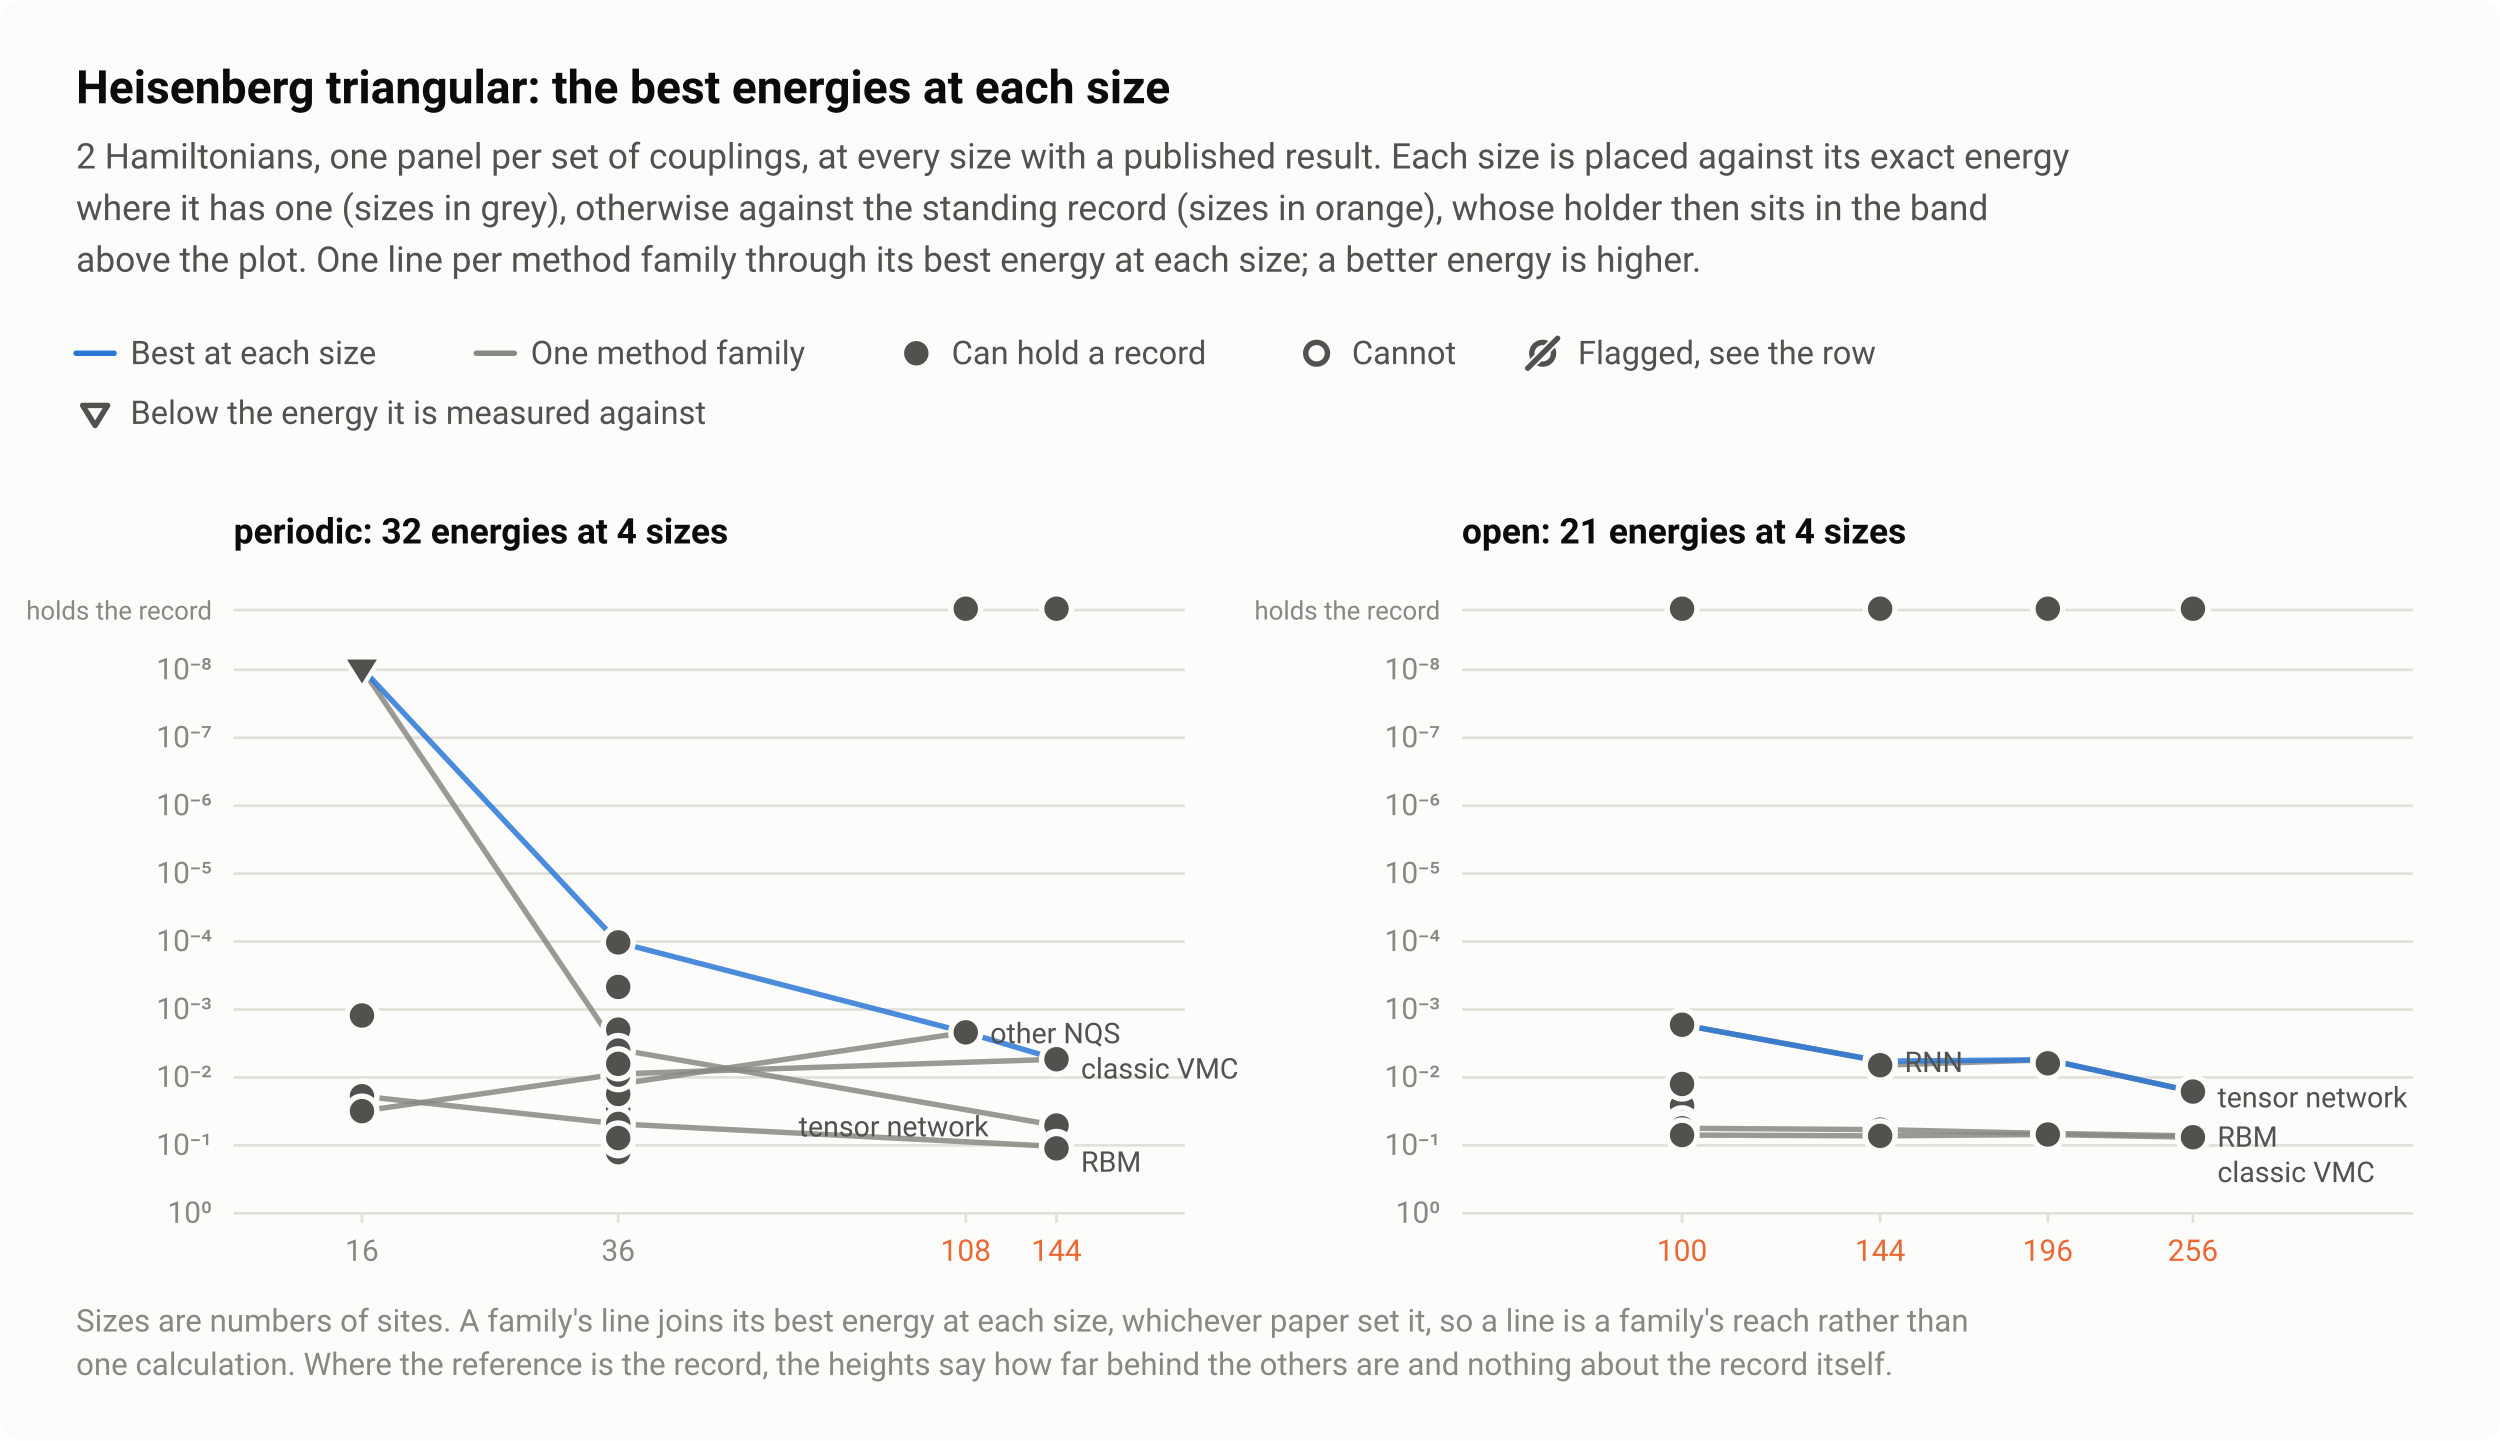
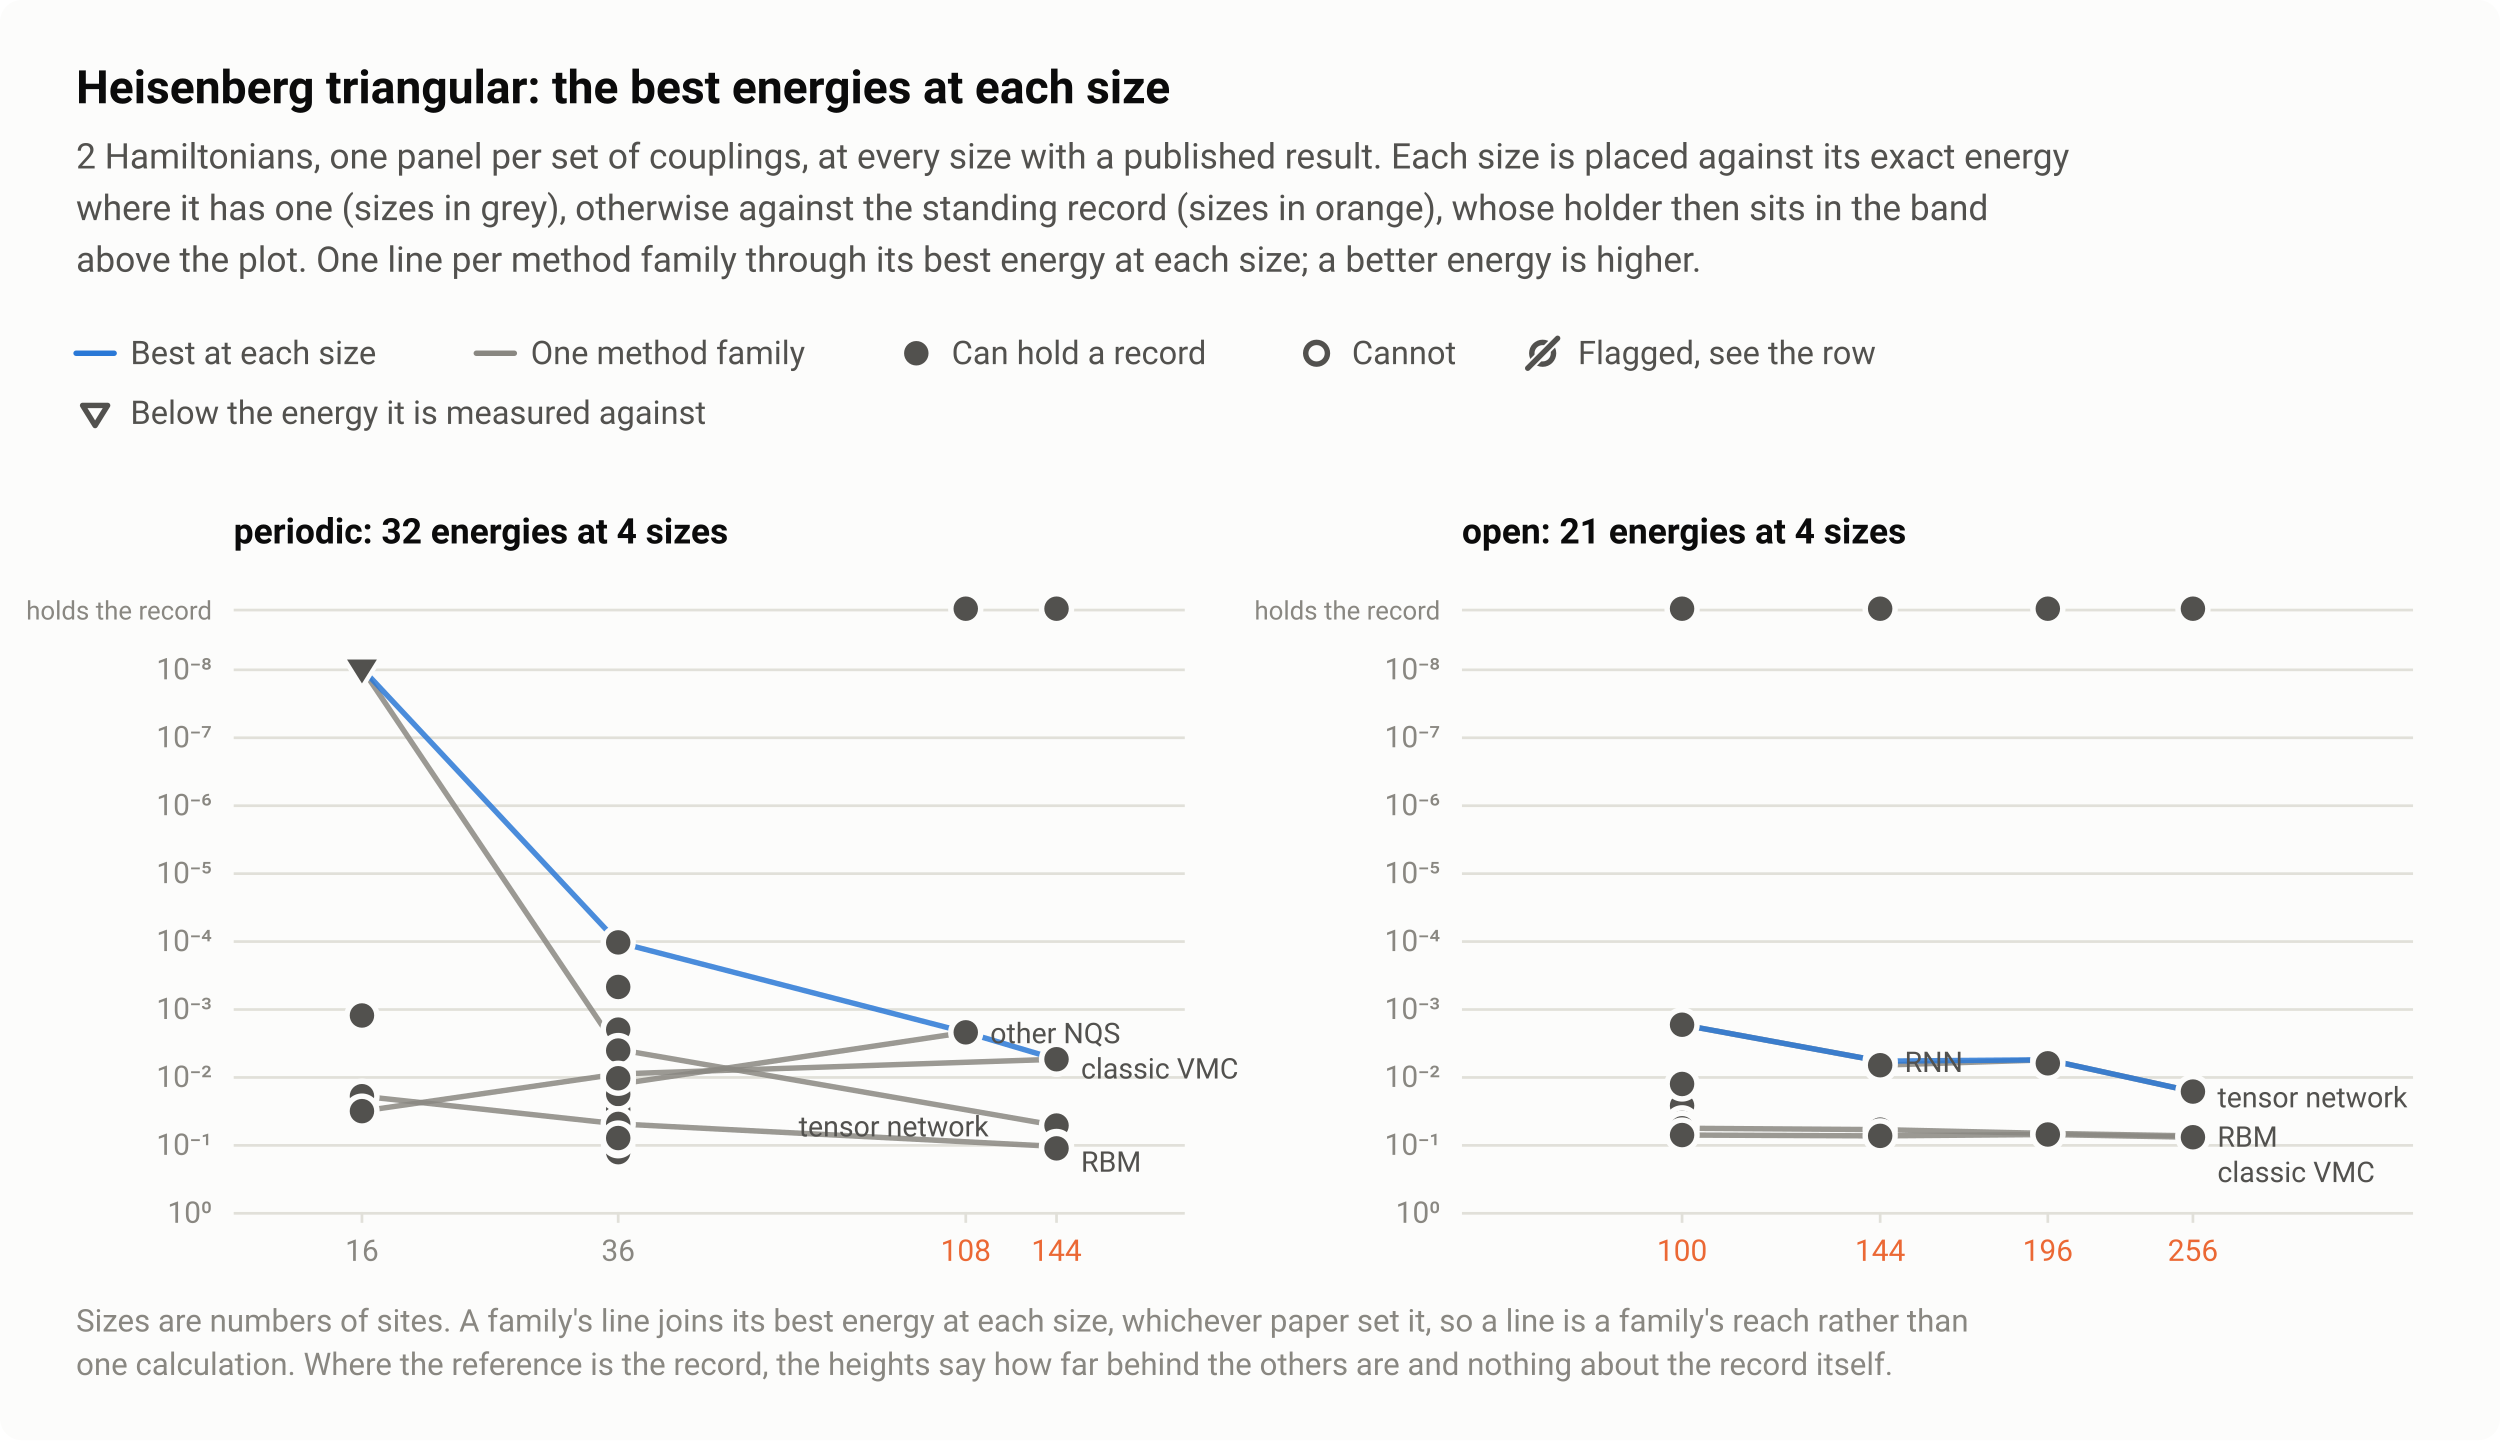
<svg xmlns="http://www.w3.org/2000/svg" width="920" height="530" viewBox="0 0 920 530" role="img" aria-labelledby="title desc">
  <style>text{font-family:system-ui,-apple-system,"Segoe UI",Roboto,"Helvetica Neue",Arial,sans-serif}</style>
  <rect width="920" height="530" rx="8" fill="#fcfcfb" />
  <text x="28" y="38" font-size="17" fill="#0b0b0b" font-weight="600">Heisenberg triangular: the best energies at each size</text>
  <text x="28" y="62" font-size="13" fill="#52514e">2 Hamiltonians, one panel per set of couplings, at every size with a published result. Each size is placed against its exact energy</text>
  <text x="28" y="81" font-size="13" fill="#52514e">where it has one (sizes in grey), otherwise against the standing record (sizes in orange), whose holder then sits in the band</text>
  <text x="28" y="100" font-size="13" fill="#52514e">above the plot. One line per method family through its best energy at each size; a better energy is higher.</text>
  <path d="M28 130H42" stroke="#2a78d6" stroke-width="2" stroke-linecap="round" />
  <text x="48" y="134" font-size="12" fill="#52514e">Best at each size</text>
  <path d="M175.28 130H189.28" stroke="#898781" stroke-width="2" stroke-linecap="round" />
  <text x="195.3" y="134" font-size="12" fill="#52514e">One method family</text>
  <circle cx="337.2" cy="130" r="6.5" fill="#fcfcfb" />
  <circle cx="337.2" cy="130" r="4.5" fill="#52514e" />
  <text x="350.2" y="134" font-size="12" fill="#52514e">Can hold a record</text>
  <circle cx="484.5" cy="130" r="6.5" fill="#fcfcfb" />
  <circle cx="484.5" cy="130" r="4" fill="#fcfcfb" stroke="#52514e" stroke-width="2" />
  <text x="497.5" y="134" font-size="12" fill="#52514e">Cannot</text>
  <circle cx="567.7" cy="130" r="4" fill="none" stroke="#52514e" stroke-width="2" />
  <path d="M562.2 135.5L573.2 124.5" stroke="#fcfcfb" stroke-width="3.5" stroke-linecap="round" />
  <path d="M562.2 135.5L573.2 124.5" stroke="#52514e" stroke-width="2" stroke-linecap="round" />
  <text x="580.7" y="134" font-size="12" fill="#52514e">Flagged, see the row</text>
  <path d="M26.5 146.9H43.5L35 160.5Z" fill="#fcfcfb" />
  <path d="M30.4 149.2H39.6L35 156.6Z" fill="#fcfcfb" stroke="#52514e" stroke-width="2" stroke-linejoin="round" />
  <text x="48" y="156" font-size="12" fill="#52514e">Below the energy it is measured against</text>
  <text x="86" y="200" font-size="13" fill="#0b0b0b" font-weight="600">periodic: 32 energies at 4 sizes</text>
  <path d="M86 246.5H436" stroke="#e1e0d9" stroke-width="1" />
  <text x="78" y="250" font-size="11" fill="#898781" text-anchor="end" style="font-variant-numeric:tabular-nums">10⁻⁸</text>
  <path d="M86 271.5H436" stroke="#e1e0d9" stroke-width="1" />
  <text x="78" y="275" font-size="11" fill="#898781" text-anchor="end" style="font-variant-numeric:tabular-nums">10⁻⁷</text>
  <path d="M86 296.5H436" stroke="#e1e0d9" stroke-width="1" />
  <text x="78" y="300" font-size="11" fill="#898781" text-anchor="end" style="font-variant-numeric:tabular-nums">10⁻⁶</text>
  <path d="M86 321.5H436" stroke="#e1e0d9" stroke-width="1" />
  <text x="78" y="325" font-size="11" fill="#898781" text-anchor="end" style="font-variant-numeric:tabular-nums">10⁻⁵</text>
  <path d="M86 346.5H436" stroke="#e1e0d9" stroke-width="1" />
  <text x="78" y="350" font-size="11" fill="#898781" text-anchor="end" style="font-variant-numeric:tabular-nums">10⁻⁴</text>
  <path d="M86 371.5H436" stroke="#e1e0d9" stroke-width="1" />
  <text x="78" y="375" font-size="11" fill="#898781" text-anchor="end" style="font-variant-numeric:tabular-nums">10⁻³</text>
  <path d="M86 396.5H436" stroke="#e1e0d9" stroke-width="1" />
  <text x="78" y="400" font-size="11" fill="#898781" text-anchor="end" style="font-variant-numeric:tabular-nums">10⁻²</text>
  <path d="M86 421.5H436" stroke="#e1e0d9" stroke-width="1" />
  <text x="78" y="425" font-size="11" fill="#898781" text-anchor="end" style="font-variant-numeric:tabular-nums">10⁻¹</text>
  <path d="M86 446.5H436" stroke="#e1e0d9" stroke-width="1" />
  <text x="78" y="450" font-size="11" fill="#898781" text-anchor="end" style="font-variant-numeric:tabular-nums">10⁰</text>
  <path d="M133.2 446v4" stroke="#e1e0d9" stroke-width="1" />
  <text x="133.2" y="464" font-size="11" fill="#898781" text-anchor="middle" style="font-variant-numeric:tabular-nums">16</text>
  <path d="M227.5 446v4" stroke="#e1e0d9" stroke-width="1" />
  <text x="227.5" y="464" font-size="11" fill="#898781" text-anchor="middle" style="font-variant-numeric:tabular-nums">36</text>
  <path d="M355.4 446v4" stroke="#e1e0d9" stroke-width="1" />
  <text x="355.4" y="464" font-size="11" fill="#eb6834" text-anchor="middle" style="font-variant-numeric:tabular-nums">108</text>
  <path d="M388.8 446v4" stroke="#e1e0d9" stroke-width="1" />
  <text x="388.8" y="464" font-size="11" fill="#eb6834" text-anchor="middle" style="font-variant-numeric:tabular-nums">144</text>
  <path d="M86 224.5H436" stroke="#e1e0d9" stroke-width="1" />
  <text x="78" y="228" font-size="9.5" fill="#898781" text-anchor="end">holds the record</text>
  <a class="pt" href="/instances/#r-Heisenberg_triangular_108_P-9fe37b1f">
    <circle cx="355.4" cy="224" r="6.5" fill="#fcfcfb" />
    <circle cx="355.4" cy="224" r="4.5" fill="#52514e" />
  </a>
  <a class="pt" href="/instances/#r-Heisenberg_triangular_144_P-b7f89757">
    <circle cx="388.8" cy="224" r="6.5" fill="#fcfcfb" />
    <circle cx="388.8" cy="224" r="4.5" fill="#52514e" />
  </a>
  <path d="M133.2 246L227.5 386.2L388.8 414.2" fill="none" stroke="#898781" stroke-width="2" stroke-linejoin="round" stroke-linecap="round" opacity="0.85" />
  <path d="M133.2 403.4L227.5 413.6L388.8 421.9" fill="none" stroke="#898781" stroke-width="2" stroke-linejoin="round" stroke-linecap="round" opacity="0.85" />
  <path d="M133.2 408.9L227.5 395.2L388.8 389.8" fill="none" stroke="#898781" stroke-width="2" stroke-linejoin="round" stroke-linecap="round" opacity="0.85" />
  <path d="M227.5 399L355.4 379.9" fill="none" stroke="#898781" stroke-width="2" stroke-linejoin="round" stroke-linecap="round" opacity="0.85" />
  <path d="M133.2 246L227.5 346.8L355.4 379.9L388.8 389.8" fill="none" stroke="#2a78d6" stroke-width="2" stroke-linejoin="round" stroke-linecap="round" opacity="0.85" />
  <a class="pt" href="/instances/#r-Heisenberg_triangular_36_P-9d3dfab3">
    <circle cx="227.5" cy="378.8" r="6.5" fill="#fcfcfb" />
    <circle cx="227.5" cy="378.8" r="4" fill="#fcfcfb" stroke="#52514e" stroke-width="2" />
  </a>
  <a class="pt" href="/instances/#r-Heisenberg_triangular_36_P-ed92a199">
    <circle cx="227.5" cy="399" r="6.5" fill="#fcfcfb" />
    <circle cx="227.5" cy="399" r="4" fill="#fcfcfb" stroke="#52514e" stroke-width="2" />
  </a>
  <a class="pt" href="/instances/#r-Heisenberg_triangular_36_P-88e89a62">
    <circle cx="227.5" cy="395.2" r="6.5" fill="#fcfcfb" />
    <circle cx="227.5" cy="395.2" r="4" fill="#fcfcfb" stroke="#52514e" stroke-width="2" />
  </a>
  <a class="pt" href="/instances/#r-Heisenberg_triangular_36_P-a9dbbd7a">
    <circle cx="227.5" cy="397.1" r="6.5" fill="#fcfcfb" />
    <circle cx="227.5" cy="397.1" r="4" fill="#fcfcfb" stroke="#52514e" stroke-width="2" />
  </a>
  <a class="pt" href="/instances/#r-Heisenberg_triangular_36_P-ee64c6d6">
    <circle cx="227.5" cy="404.6" r="6.5" fill="#fcfcfb" />
    <circle cx="227.5" cy="404.6" r="4" fill="#fcfcfb" stroke="#52514e" stroke-width="2" />
  </a>
  <a class="pt" href="/instances/#r-Heisenberg_triangular_16_P-aaa25b75">
    <circle cx="133.2" cy="373.7" r="6.5" fill="#fcfcfb" />
    <circle cx="133.2" cy="373.7" r="4.5" fill="#52514e" />
  </a>
  <a class="pt" href="/instances/#r-Heisenberg_triangular_16_P-c749a387">
    <path d="M124.7 240.9H141.7L133.2 254.5Z" fill="#fcfcfb" />
    <path d="M127.7 242.7H138.7L133.2 251.5Z" fill="#52514e" />
  </a>
  <a class="pt" href="/instances/#r-Heisenberg_triangular_16_P-da107b7b">
    <circle cx="133.2" cy="403.4" r="6.5" fill="#fcfcfb" />
    <circle cx="133.2" cy="403.4" r="4.5" fill="#52514e" />
  </a>
  <a class="pt" href="/instances/#r-Heisenberg_triangular_16_P-f7930bb2">
    <circle cx="133.2" cy="408.9" r="6.5" fill="#fcfcfb" />
    <circle cx="133.2" cy="408.9" r="4.5" fill="#52514e" />
  </a>
  <a class="pt" href="/instances/#r-Heisenberg_triangular_36_P-dd8c393a">
    <circle cx="227.5" cy="386.2" r="6.5" fill="#fcfcfb" />
    <circle cx="227.5" cy="386.2" r="4.5" fill="#52514e" />
  </a>
  <a class="pt" href="/instances/#r-Heisenberg_triangular_36_P-304f7e29">
    <circle cx="227.5" cy="423.2" r="6.5" fill="#fcfcfb" />
    <circle cx="227.5" cy="423.2" r="4.5" fill="#52514e" />
  </a>
  <a class="pt" href="/instances/#r-Heisenberg_triangular_36_P-18a0118e">
    <circle cx="227.5" cy="424" r="6.5" fill="#fcfcfb" />
    <circle cx="227.5" cy="424" r="4.5" fill="#52514e" />
  </a>
  <a class="pt" href="/instances/#r-Heisenberg_triangular_36_P-88a6f74f">
    <circle cx="227.5" cy="346.8" r="6.5" fill="#fcfcfb" />
    <circle cx="227.5" cy="346.8" r="4.5" fill="#52514e" />
  </a>
  <a class="pt" href="/instances/#r-Heisenberg_triangular_36_P-8c390086">
    <circle cx="227.5" cy="363.2" r="6.5" fill="#fcfcfb" />
    <circle cx="227.5" cy="363.2" r="4.5" fill="#52514e" />
  </a>
  <a class="pt" href="/instances/#r-Heisenberg_triangular_36_P-3ae3c49e">
    <circle cx="227.5" cy="392.8" r="6.5" fill="#fcfcfb" />
    <circle cx="227.5" cy="392.8" r="4.5" fill="#52514e" />
  </a>
  <a class="pt" href="/instances/#r-Heisenberg_triangular_36_P-7b8a0bef">
    <circle cx="227.5" cy="408.3" r="6.5" fill="#fcfcfb" />
    <circle cx="227.5" cy="408.3" r="4.5" fill="#52514e" />
  </a>
  <a class="pt" href="/instances/#r-Heisenberg_triangular_36_P-c2d2f352">
    <circle cx="227.5" cy="401" r="6.5" fill="#fcfcfb" />
    <circle cx="227.5" cy="401" r="4.5" fill="#52514e" />
  </a>
  <a class="pt" href="/instances/#r-Heisenberg_triangular_36_P-290e4e0f">
    <circle cx="227.5" cy="378.9" r="6.5" fill="#fcfcfb" />
    <circle cx="227.5" cy="378.9" r="4.5" fill="#52514e" />
  </a>
-   <a class="pt" href="/instances/#r-Heisenberg_triangular_36_P-329bb272">
+   <a class="pt" href="/instances/#r-Heisenberg_triangular_36_P-b472c35e">
    <circle cx="227.5" cy="402.6" r="6.5" fill="#fcfcfb" />
    <circle cx="227.5" cy="402.6" r="4.5" fill="#52514e" />
  </a>
-   <a class="pt" href="/instances/#r-Heisenberg_triangular_36_P-8d7d43da">
+   <a class="pt" href="/instances/#r-Heisenberg_triangular_36_P-9d90c8ad">
    <circle cx="227.5" cy="395.5" r="6.5" fill="#fcfcfb" />
    <circle cx="227.5" cy="395.5" r="4.5" fill="#52514e" />
  </a>
-   <a class="pt" href="/instances/#r-Heisenberg_triangular_36_P-694c3654">
+   <a class="pt" href="/instances/#r-Heisenberg_triangular_36_P-38f6b6d4">
    <circle cx="227.5" cy="386.6" r="6.5" fill="#fcfcfb" />
    <circle cx="227.5" cy="386.6" r="4.5" fill="#52514e" />
  </a>
-   <a class="pt" href="/instances/#r-Heisenberg_triangular_36_P-66db2a5c">
-     <circle cx="227.5" cy="391.5" r="6.5" fill="#fcfcfb" />
-     <circle cx="227.5" cy="391.5" r="4.5" fill="#52514e" />
+   <a class="pt" href="/instances/#r-Heisenberg_triangular_36_P-c8ca3787">
+     <circle cx="227.5" cy="396.8" r="6.5" fill="#fcfcfb" />
+     <circle cx="227.5" cy="396.8" r="4.5" fill="#52514e" />
  </a>
  <a class="pt" href="/instances/#r-Heisenberg_triangular_36_P-8465a519">
    <circle cx="227.5" cy="413.6" r="6.5" fill="#fcfcfb" />
    <circle cx="227.5" cy="413.6" r="4.5" fill="#52514e" />
  </a>
  <a class="pt" href="/instances/#r-Heisenberg_triangular_36_P-d14665f7">
    <circle cx="227.5" cy="419.8" r="6.5" fill="#fcfcfb" />
    <circle cx="227.5" cy="419.8" r="4.5" fill="#52514e" />
  </a>
  <a class="pt" href="/instances/#r-Heisenberg_triangular_36_P-4f3f2d26">
    <circle cx="227.5" cy="418.8" r="6.5" fill="#fcfcfb" />
    <circle cx="227.5" cy="418.8" r="4.5" fill="#52514e" />
  </a>
  <a class="pt" href="/instances/#r-Heisenberg_triangular_108_P-f12cb5c5">
    <circle cx="355.4" cy="379.9" r="6.5" fill="#fcfcfb" />
    <circle cx="355.4" cy="379.9" r="4.5" fill="#52514e" />
  </a>
  <a class="pt" href="/instances/#r-Heisenberg_triangular_144_P-db6c352a">
    <circle cx="388.8" cy="389.8" r="6.5" fill="#fcfcfb" />
    <circle cx="388.8" cy="389.8" r="4.5" fill="#52514e" />
  </a>
  <a class="pt" href="/instances/#r-Heisenberg_triangular_144_P-8b6644fc">
    <circle cx="388.8" cy="414.2" r="6.5" fill="#fcfcfb" />
    <circle cx="388.8" cy="414.2" r="4.5" fill="#52514e" />
  </a>
  <a class="pt" href="/instances/#r-Heisenberg_triangular_144_P-c70e14b1">
    <circle cx="388.8" cy="421.9" r="6.5" fill="#fcfcfb" />
    <circle cx="388.8" cy="421.9" r="4.5" fill="#52514e" />
  </a>
  <a class="pt" href="/instances/#r-Heisenberg_triangular_144_P-4b5b03a2">
    <circle cx="388.8" cy="422.6" r="6.5" fill="#fcfcfb" />
    <circle cx="388.8" cy="422.6" r="4.5" fill="#52514e" />
  </a>
  <text x="364.4" y="383.9" font-size="10.5" fill="#52514e">other NQS</text>
  <text x="397.8" y="396.9" font-size="10.5" fill="#52514e">classic VMC</text>
  <text x="293.9" y="418.2" font-size="10.5" fill="#52514e">tensor network</text>
  <text x="397.8" y="431.2" font-size="10.5" fill="#52514e">RBM</text>
  <text x="538" y="200" font-size="13" fill="#0b0b0b" font-weight="600">open: 21 energies at 4 sizes</text>
  <path d="M538 246.5H888" stroke="#e1e0d9" stroke-width="1" />
  <text x="530" y="250" font-size="11" fill="#898781" text-anchor="end" style="font-variant-numeric:tabular-nums">10⁻⁸</text>
  <path d="M538 271.5H888" stroke="#e1e0d9" stroke-width="1" />
  <text x="530" y="275" font-size="11" fill="#898781" text-anchor="end" style="font-variant-numeric:tabular-nums">10⁻⁷</text>
  <path d="M538 296.5H888" stroke="#e1e0d9" stroke-width="1" />
  <text x="530" y="300" font-size="11" fill="#898781" text-anchor="end" style="font-variant-numeric:tabular-nums">10⁻⁶</text>
  <path d="M538 321.5H888" stroke="#e1e0d9" stroke-width="1" />
  <text x="530" y="325" font-size="11" fill="#898781" text-anchor="end" style="font-variant-numeric:tabular-nums">10⁻⁵</text>
  <path d="M538 346.5H888" stroke="#e1e0d9" stroke-width="1" />
  <text x="530" y="350" font-size="11" fill="#898781" text-anchor="end" style="font-variant-numeric:tabular-nums">10⁻⁴</text>
  <path d="M538 371.5H888" stroke="#e1e0d9" stroke-width="1" />
  <text x="530" y="375" font-size="11" fill="#898781" text-anchor="end" style="font-variant-numeric:tabular-nums">10⁻³</text>
  <path d="M538 396.5H888" stroke="#e1e0d9" stroke-width="1" />
  <text x="530" y="400" font-size="11" fill="#898781" text-anchor="end" style="font-variant-numeric:tabular-nums">10⁻²</text>
  <path d="M538 421.5H888" stroke="#e1e0d9" stroke-width="1" />
  <text x="530" y="425" font-size="11" fill="#898781" text-anchor="end" style="font-variant-numeric:tabular-nums">10⁻¹</text>
  <path d="M538 446.5H888" stroke="#e1e0d9" stroke-width="1" />
  <text x="530" y="450" font-size="11" fill="#898781" text-anchor="end" style="font-variant-numeric:tabular-nums">10⁰</text>
  <path d="M619 446v4" stroke="#e1e0d9" stroke-width="1" />
  <text x="619" y="464" font-size="11" fill="#eb6834" text-anchor="middle" style="font-variant-numeric:tabular-nums">100</text>
  <path d="M691.9 446v4" stroke="#e1e0d9" stroke-width="1" />
  <text x="691.9" y="464" font-size="11" fill="#eb6834" text-anchor="middle" style="font-variant-numeric:tabular-nums">144</text>
  <path d="M753.6 446v4" stroke="#e1e0d9" stroke-width="1" />
  <text x="753.6" y="464" font-size="11" fill="#eb6834" text-anchor="middle" style="font-variant-numeric:tabular-nums">196</text>
  <path d="M807 446v4" stroke="#e1e0d9" stroke-width="1" />
  <text x="807" y="464" font-size="11" fill="#eb6834" text-anchor="middle" style="font-variant-numeric:tabular-nums">256</text>
  <path d="M538 224.5H888" stroke="#e1e0d9" stroke-width="1" />
  <text x="530" y="228" font-size="9.5" fill="#898781" text-anchor="end">holds the record</text>
  <a class="pt" href="/instances/#r-Heisenberg_triangular_100_O-c3573d12">
    <circle cx="619" cy="224" r="6.5" fill="#fcfcfb" />
    <circle cx="619" cy="224" r="4.5" fill="#52514e" />
  </a>
  <a class="pt" href="/instances/#r-Heisenberg_triangular_144_O-9f0f0369">
    <circle cx="691.9" cy="224" r="6.5" fill="#fcfcfb" />
    <circle cx="691.9" cy="224" r="4.5" fill="#52514e" />
  </a>
  <a class="pt" href="/instances/#r-Heisenberg_triangular_196_O-341d8c2c">
    <circle cx="753.6" cy="224" r="6.5" fill="#fcfcfb" />
    <circle cx="753.6" cy="224" r="4.5" fill="#52514e" />
  </a>
  <a class="pt" href="/instances/#r-Heisenberg_triangular_256_O-1077b34d">
    <circle cx="807" cy="224" r="6.5" fill="#fcfcfb" />
    <circle cx="807" cy="224" r="4.5" fill="#52514e" />
  </a>
  <path d="M619 377.1L691.9 390.5" fill="none" stroke="#898781" stroke-width="2" stroke-linejoin="round" stroke-linecap="round" opacity="0.85" />
  <path d="M619 415.2L691.9 415.7L753.6 417.1L807 418" fill="none" stroke="#898781" stroke-width="2" stroke-linejoin="round" stroke-linecap="round" opacity="0.85" />
  <path d="M619 417.7L691.9 418L753.6 417.5L807 418.5" fill="none" stroke="#898781" stroke-width="2" stroke-linejoin="round" stroke-linecap="round" opacity="0.85" />
  <path d="M691.9 392L753.6 390L807 401.7" fill="none" stroke="#898781" stroke-width="2" stroke-linejoin="round" stroke-linecap="round" opacity="0.85" />
  <path d="M619 377.1L691.9 390.5L753.6 390L807 401.7" fill="none" stroke="#2a78d6" stroke-width="2" stroke-linejoin="round" stroke-linecap="round" opacity="0.85" />
  <a class="pt" href="/instances/#r-Heisenberg_triangular_100_O-161ce6e1">
    <circle cx="619" cy="406.9" r="6.5" fill="#fcfcfb" />
    <circle cx="619" cy="406.9" r="4.5" fill="#52514e" />
  </a>
  <a class="pt" href="/instances/#r-Heisenberg_triangular_100_O-5c7597f5">
    <circle cx="619" cy="413.2" r="6.5" fill="#fcfcfb" />
    <circle cx="619" cy="413.2" r="4.5" fill="#52514e" />
  </a>
  <a class="pt" href="/instances/#r-Heisenberg_triangular_100_O-600ec84e">
    <circle cx="619" cy="398.9" r="6.5" fill="#fcfcfb" />
    <circle cx="619" cy="398.9" r="4.5" fill="#52514e" />
  </a>
  <a class="pt" href="/instances/#r-Heisenberg_triangular_100_O-8167e86c">
    <circle cx="619" cy="377.1" r="6.5" fill="#fcfcfb" />
    <circle cx="619" cy="377.1" r="4.5" fill="#52514e" />
  </a>
  <a class="pt" href="/instances/#r-Heisenberg_triangular_100_O-c3782bf8">
    <circle cx="619" cy="415.2" r="6.5" fill="#fcfcfb" />
    <circle cx="619" cy="415.2" r="4.5" fill="#52514e" />
  </a>
  <a class="pt" href="/instances/#r-Heisenberg_triangular_100_O-32ef884f">
    <circle cx="619" cy="417.7" r="6.5" fill="#fcfcfb" />
    <circle cx="619" cy="417.7" r="4.5" fill="#52514e" />
  </a>
  <a class="pt" href="/instances/#r-Heisenberg_triangular_144_O-d893f2d6">
    <circle cx="691.9" cy="390.5" r="6.5" fill="#fcfcfb" />
    <circle cx="691.9" cy="390.5" r="4.5" fill="#52514e" />
  </a>
  <a class="pt" href="/instances/#r-Heisenberg_triangular_144_O-cd1b984a">
    <circle cx="691.9" cy="392" r="6.5" fill="#fcfcfb" />
    <circle cx="691.9" cy="392" r="4.5" fill="#52514e" />
  </a>
  <a class="pt" href="/instances/#r-Heisenberg_triangular_144_O-7ffda1c9">
    <circle cx="691.9" cy="415.7" r="6.5" fill="#fcfcfb" />
    <circle cx="691.9" cy="415.7" r="4.5" fill="#52514e" />
  </a>
  <a class="pt" href="/instances/#r-Heisenberg_triangular_144_O-a67bda5c">
    <circle cx="691.9" cy="418" r="6.5" fill="#fcfcfb" />
    <circle cx="691.9" cy="418" r="4.5" fill="#52514e" />
  </a>
  <a class="pt" href="/instances/#r-Heisenberg_triangular_196_O-4622b116">
    <circle cx="753.6" cy="390" r="6.5" fill="#fcfcfb" />
    <circle cx="753.6" cy="390" r="4.5" fill="#52514e" />
  </a>
  <a class="pt" href="/instances/#r-Heisenberg_triangular_196_O-74c55370">
    <circle cx="753.6" cy="391.3" r="6.5" fill="#fcfcfb" />
    <circle cx="753.6" cy="391.3" r="4.5" fill="#52514e" />
  </a>
  <a class="pt" href="/instances/#r-Heisenberg_triangular_196_O-ab70ef48">
    <circle cx="753.6" cy="417.1" r="6.5" fill="#fcfcfb" />
    <circle cx="753.6" cy="417.1" r="4.5" fill="#52514e" />
  </a>
  <a class="pt" href="/instances/#r-Heisenberg_triangular_196_O-a510dd83">
    <circle cx="753.6" cy="417.5" r="6.5" fill="#fcfcfb" />
    <circle cx="753.6" cy="417.5" r="4.5" fill="#52514e" />
  </a>
  <a class="pt" href="/instances/#r-Heisenberg_triangular_256_O-25297283">
    <circle cx="807" cy="401.7" r="6.5" fill="#fcfcfb" />
    <circle cx="807" cy="401.7" r="4.5" fill="#52514e" />
  </a>
  <a class="pt" href="/instances/#r-Heisenberg_triangular_256_O-a64153ad">
    <circle cx="807" cy="418" r="6.5" fill="#fcfcfb" />
    <circle cx="807" cy="418" r="4.5" fill="#52514e" />
  </a>
  <a class="pt" href="/instances/#r-Heisenberg_triangular_256_O-c26c24af">
    <circle cx="807" cy="418.5" r="6.5" fill="#fcfcfb" />
    <circle cx="807" cy="418.5" r="4.5" fill="#52514e" />
  </a>
  <text x="700.9" y="394.5" font-size="10.5" fill="#52514e">RNN</text>
  <text x="816" y="407.5" font-size="10.5" fill="#52514e">tensor network</text>
  <text x="816" y="422" font-size="10.5" fill="#52514e">RBM</text>
  <text x="816" y="435" font-size="10.5" fill="#52514e">classic VMC</text>
  <text x="28" y="490" font-size="11.5" fill="#898781">Sizes are numbers of sites. A family's line joins its best energy at each size, whichever paper set it, so a line is a family's reach rather than</text>
  <text x="28" y="506" font-size="11.5" fill="#898781">one calculation. Where the reference is the record, the heights say how far behind the others are and nothing about the record itself.</text>
</svg>
